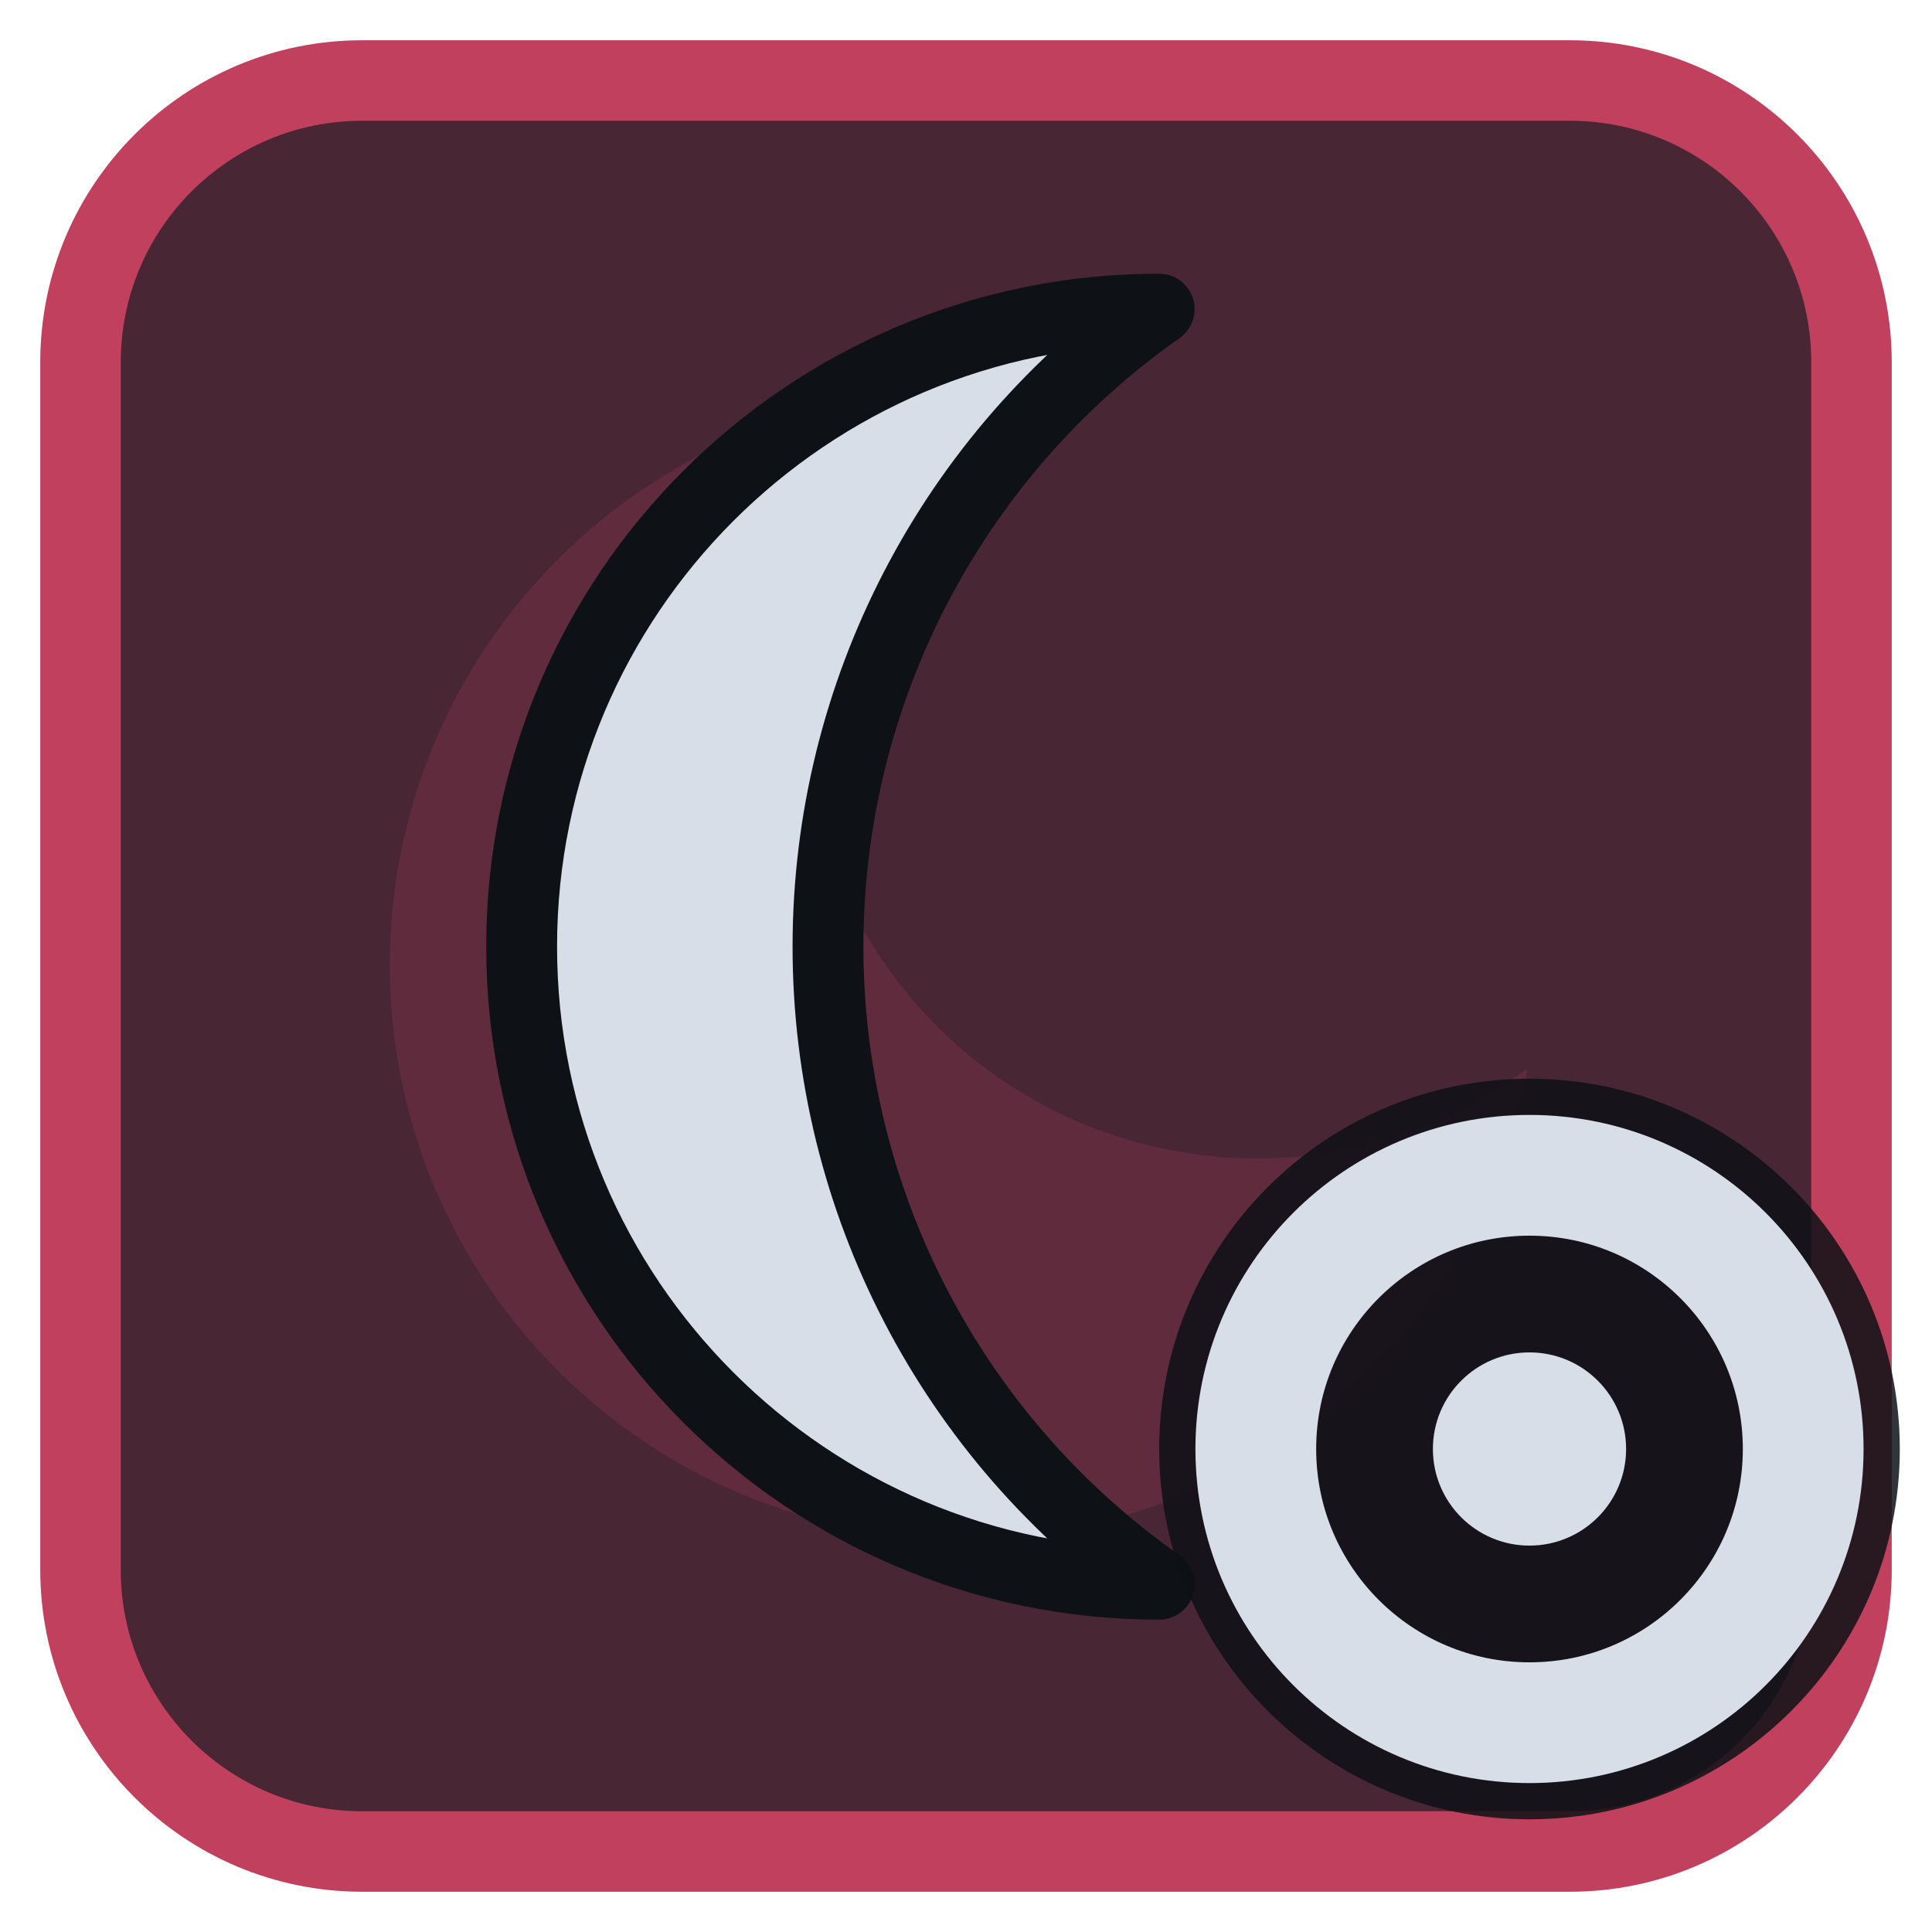
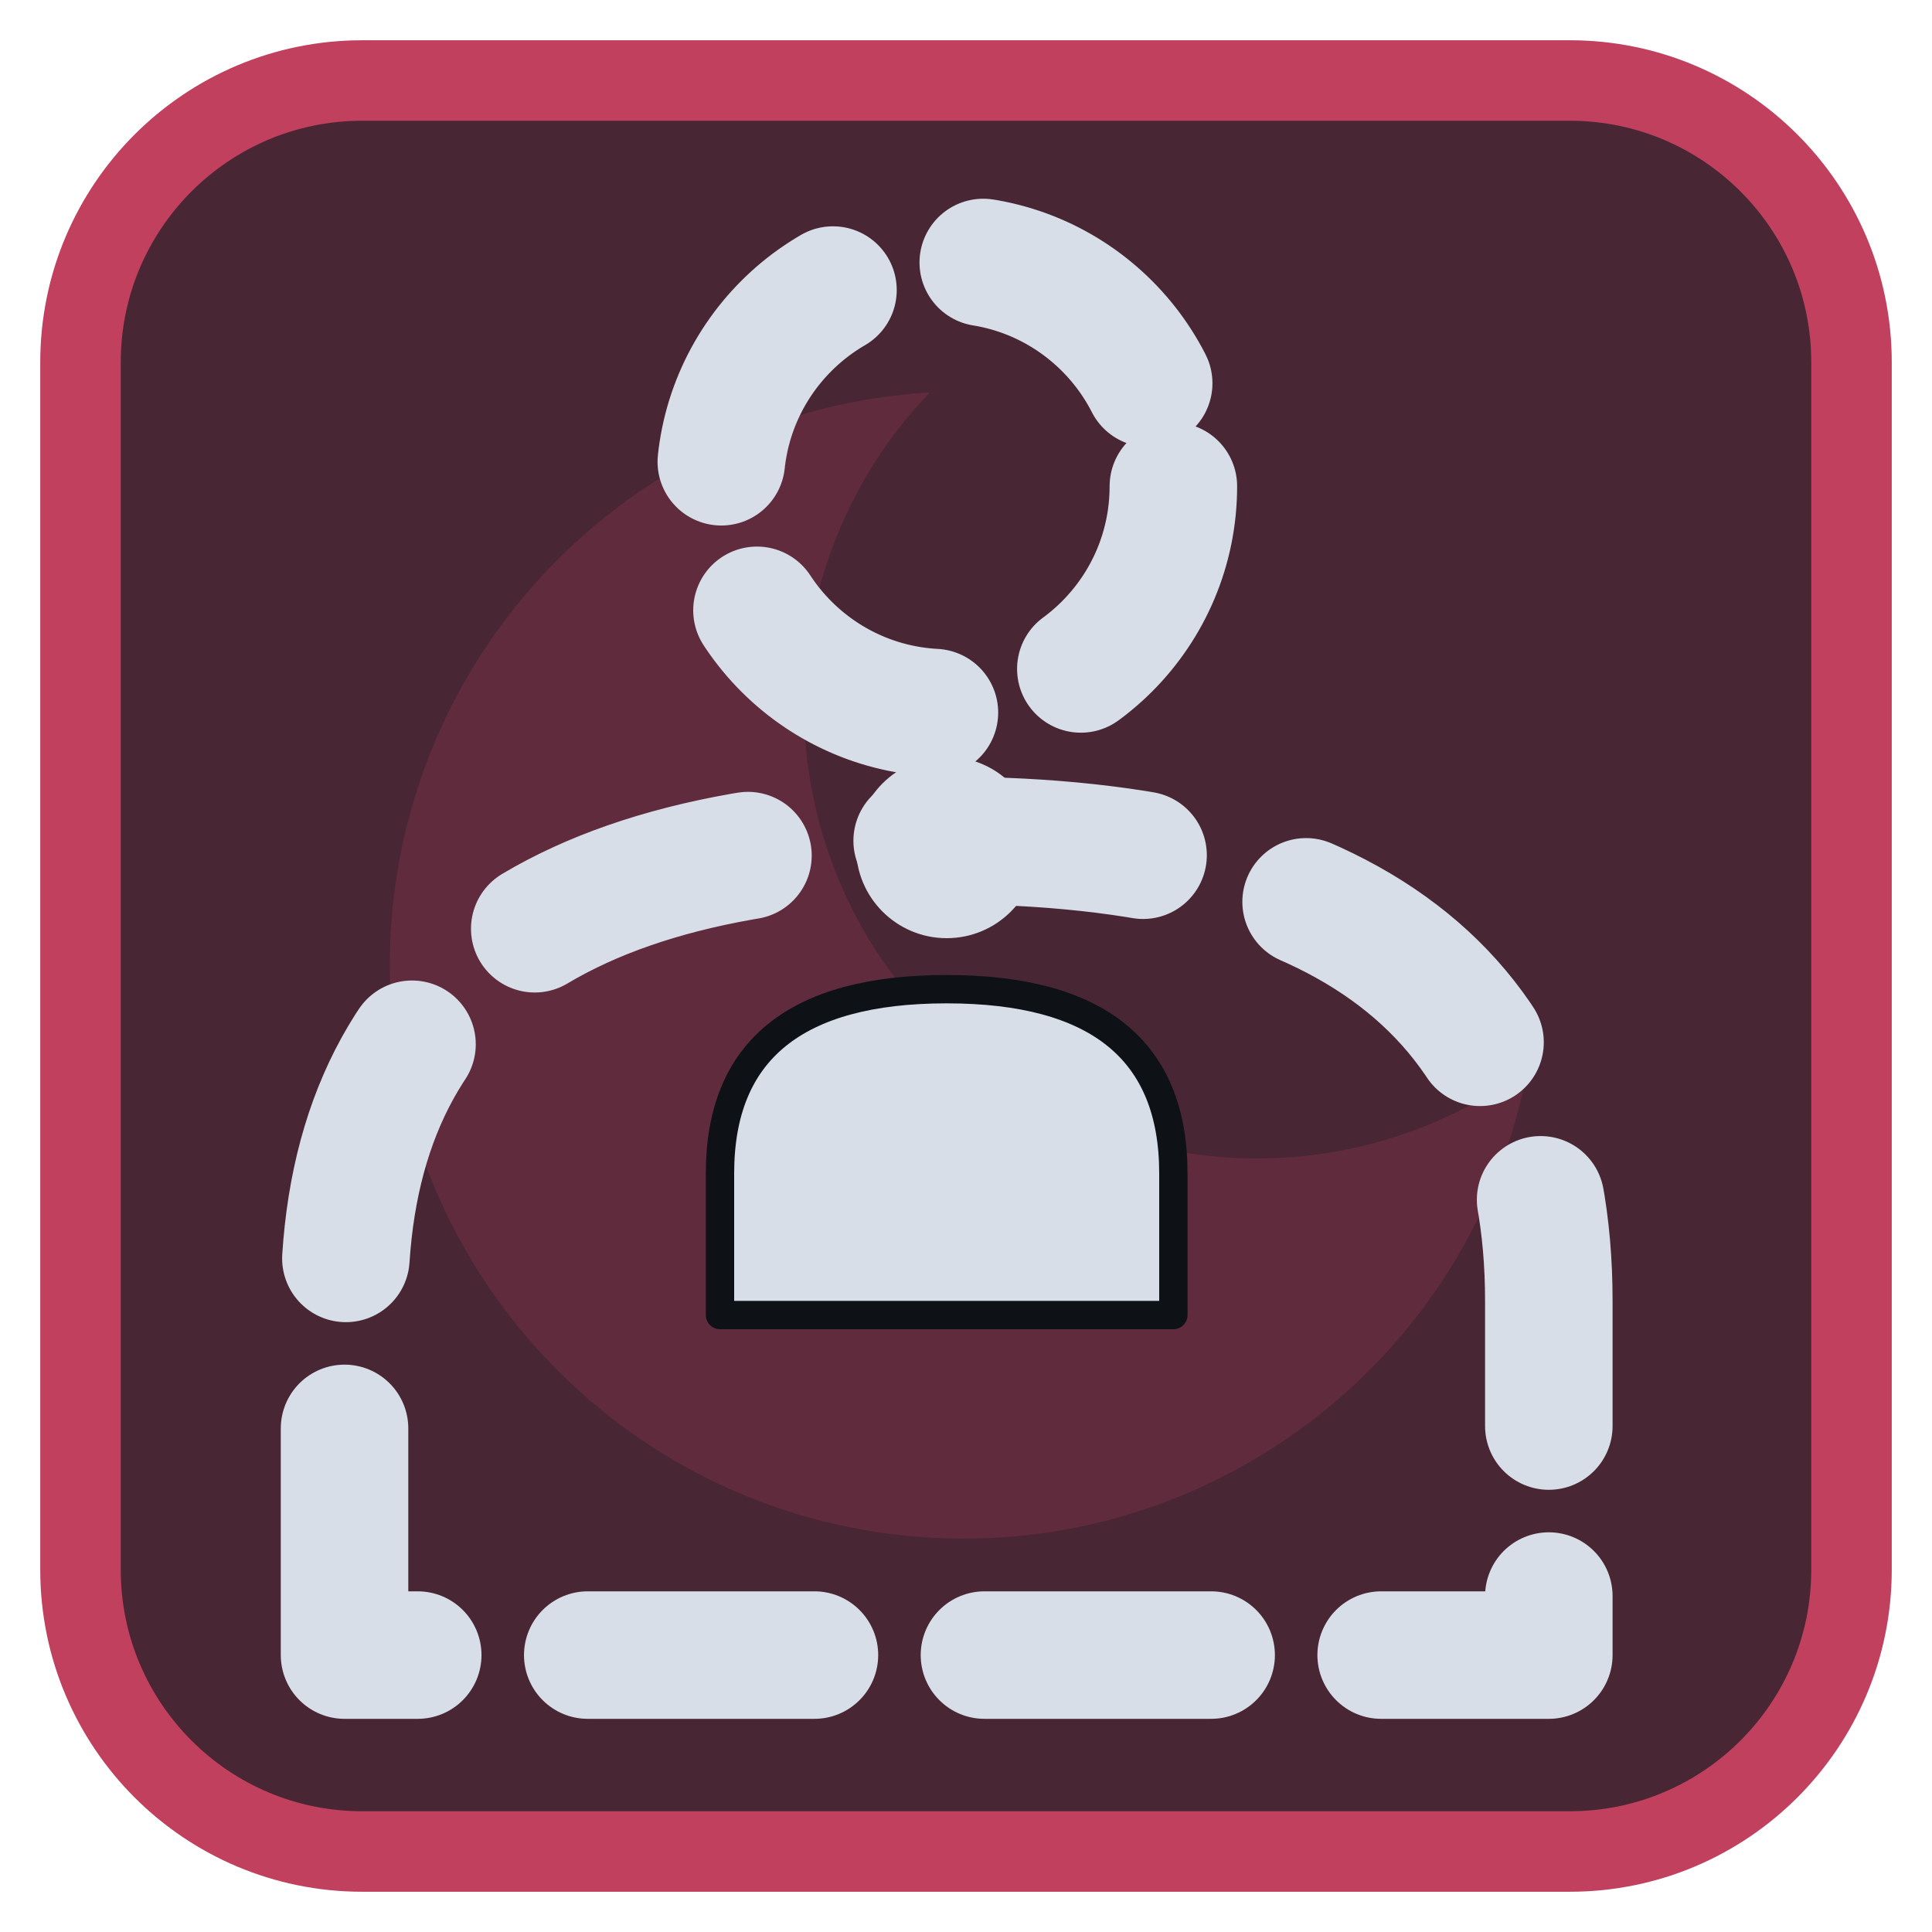
<svg xmlns="http://www.w3.org/2000/svg" viewBox="0 0 24 24" width="24" height="24">
  <rect x="1" y="1" width="22" height="22" rx="3.5" fill="#492634" stroke="#c0405e" stroke-width="1" />
  <g opacity="0.2" transform="translate(3,3) scale(0.75)">
    <path d="M11.4 2.5A9.5 9.5 0 1 0 21.3 13.7 7.5 7.5 0 0 1 11.4 2.5z" fill="#c0405e" />
  </g>
  <g transform="translate(1.2,1.2) scale(0.88)">
-     <path d="M15 3A9 9 0 1 0 15 21A11 11 0 0 1 15 3Z" fill="#d7dee8" stroke="#0e1116" stroke-width="1" stroke-linejoin="round" />
+     <circle cx="12" cy="5.5" r="3.2" fill="none" stroke="#d7dee8" stroke-width="1.8" stroke-linecap="round" stroke-linejoin="round" stroke-dasharray="3 2.2" />
+     <path d="M3.5 22V17Q3.5 10.5 12 10.5Q20.5 10.5 20.5 17V22Z" fill="none" stroke="#d7dee8" stroke-width="1.8" stroke-linecap="round" stroke-linejoin="round" stroke-dasharray="3.2 2.4" />
+     <g transform="translate(7.2,8.4) scale(0.4)">
+       <circle cx="12" cy="5.5" r="3.2" fill="#d7dee8" />
+       <path d="M4 22V17Q4 10.5 12 10.5Q20 10.5 20 17V22Z" fill="#d7dee8" stroke="#0e1116" stroke-width="1" stroke-linejoin="round" />
+     </g>
  </g>
-   <circle cx="19" cy="18" r="4.6" fill="#0e1116" fill-opacity="0.85" />
-   <circle cx="19" cy="18" r="3.4" fill="none" stroke="#d7dee8" stroke-width="1.5" stroke-linecap="round" stroke-linejoin="round" />
-   <circle cx="19" cy="18" r="1.2" fill="#d7dee8" />
</svg>
